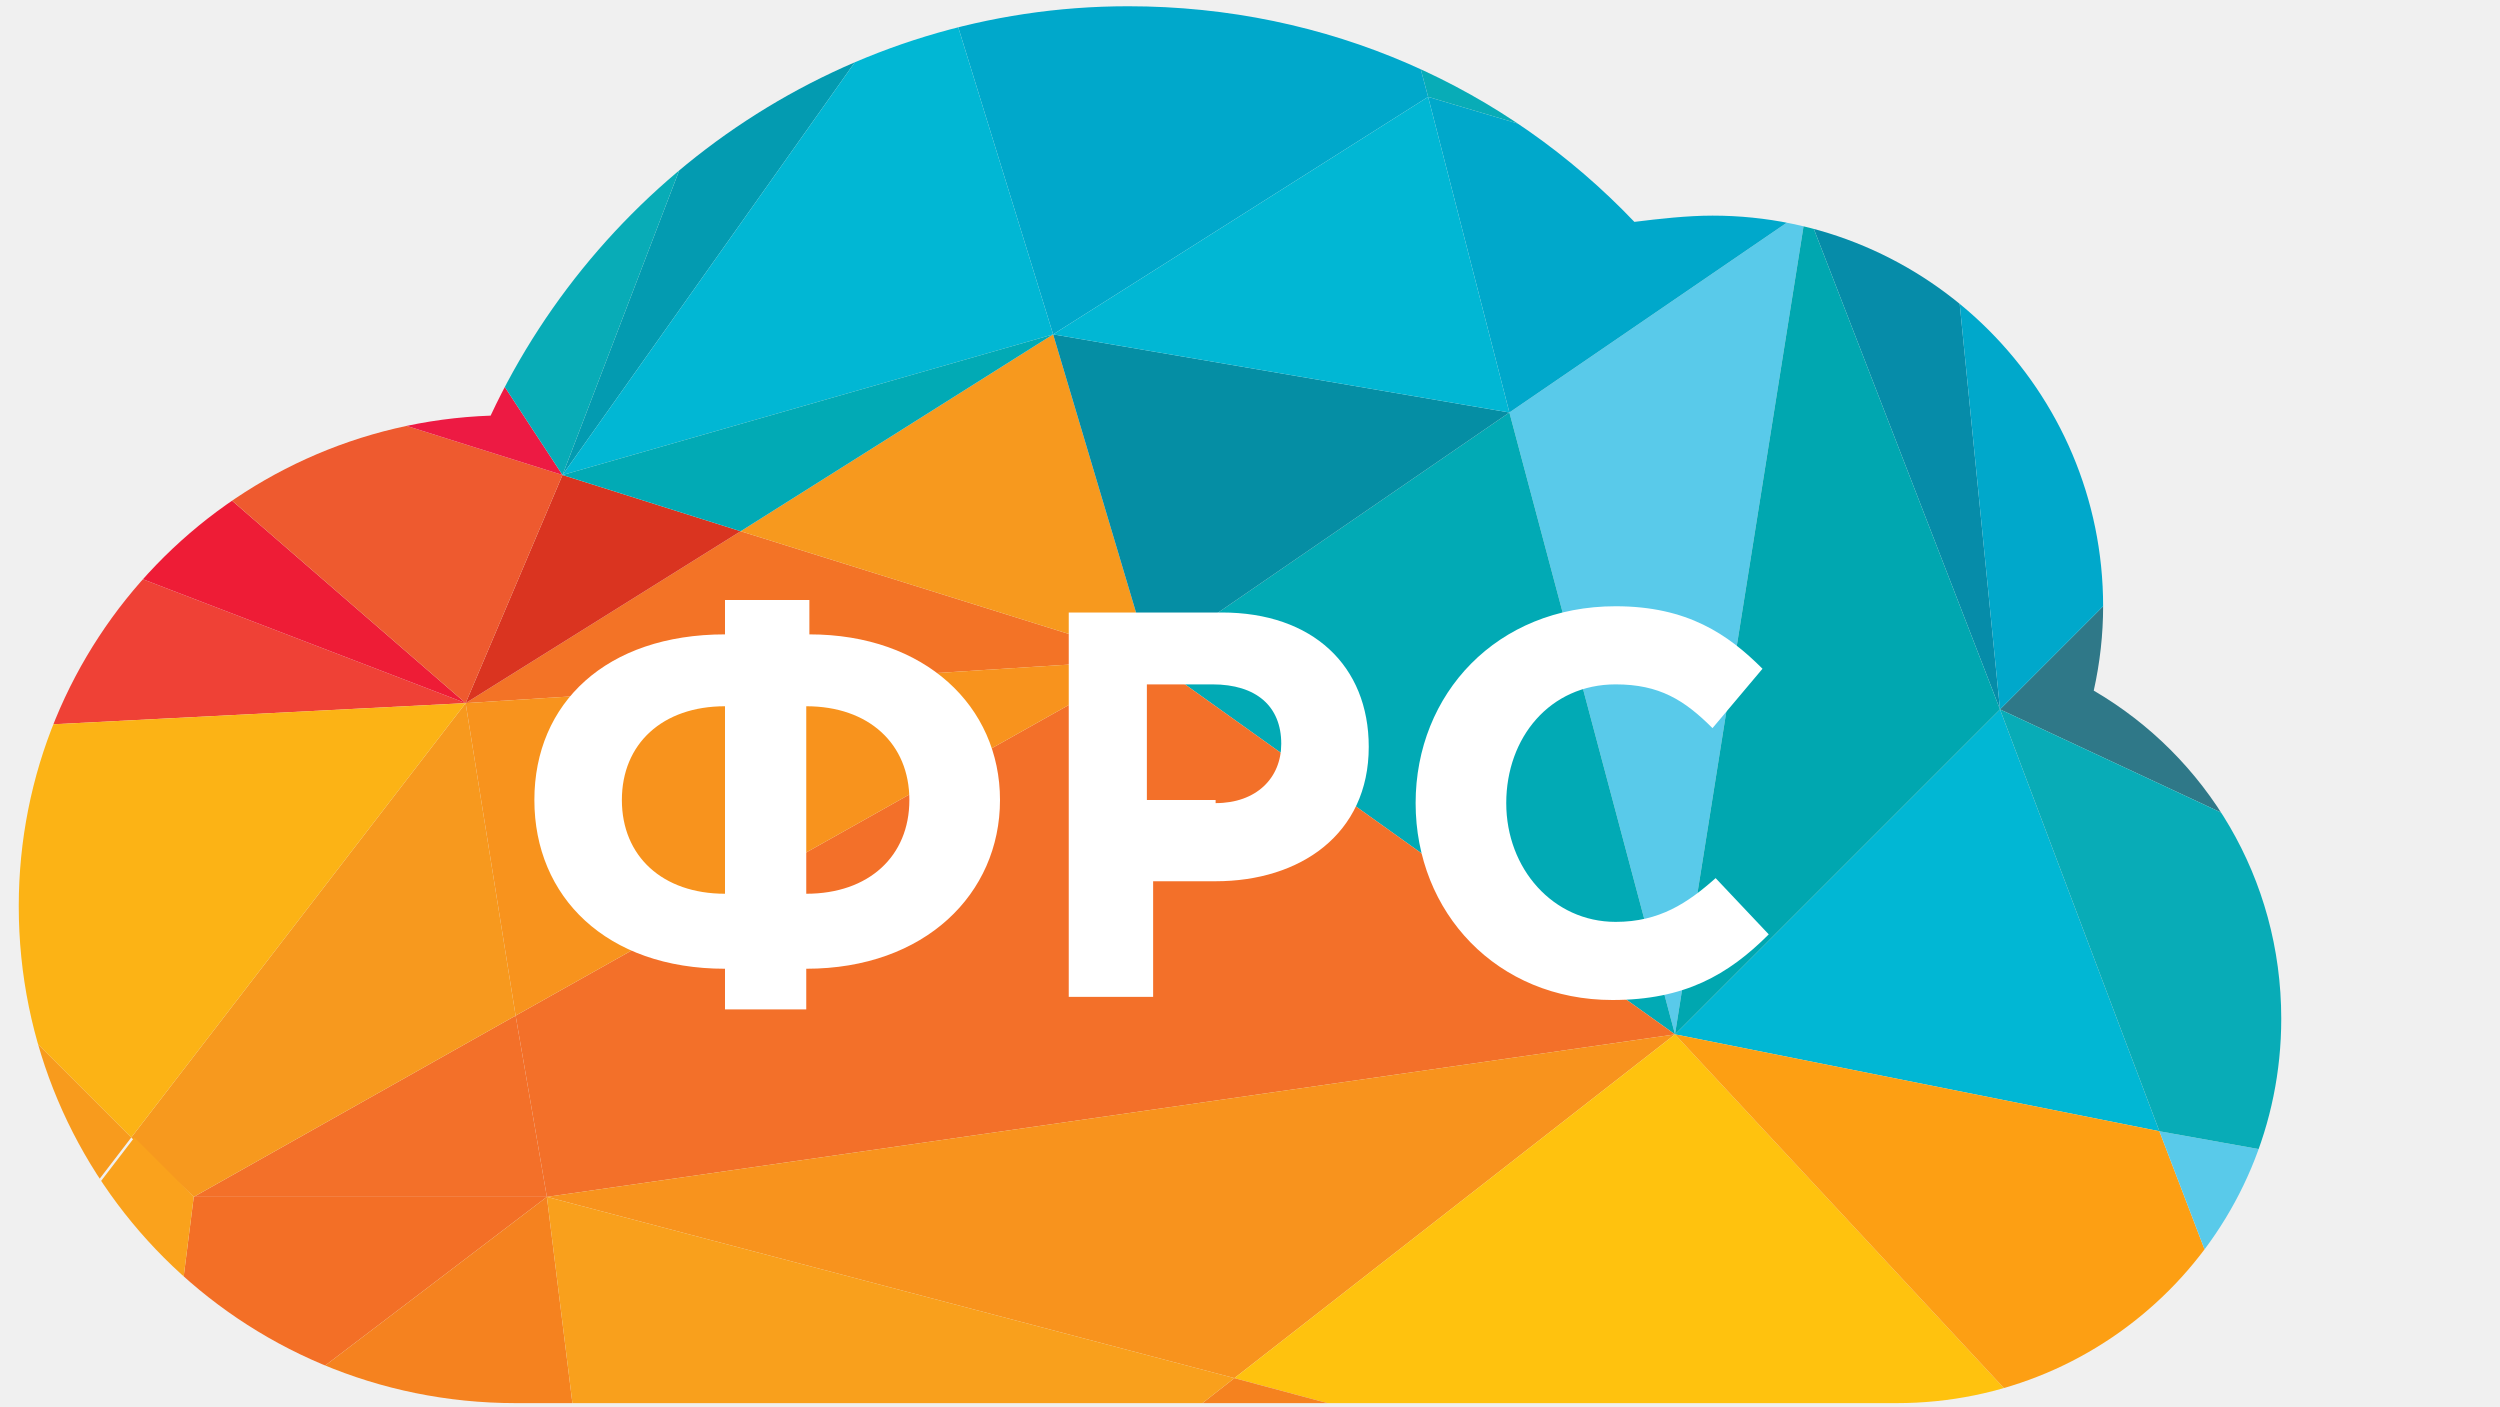
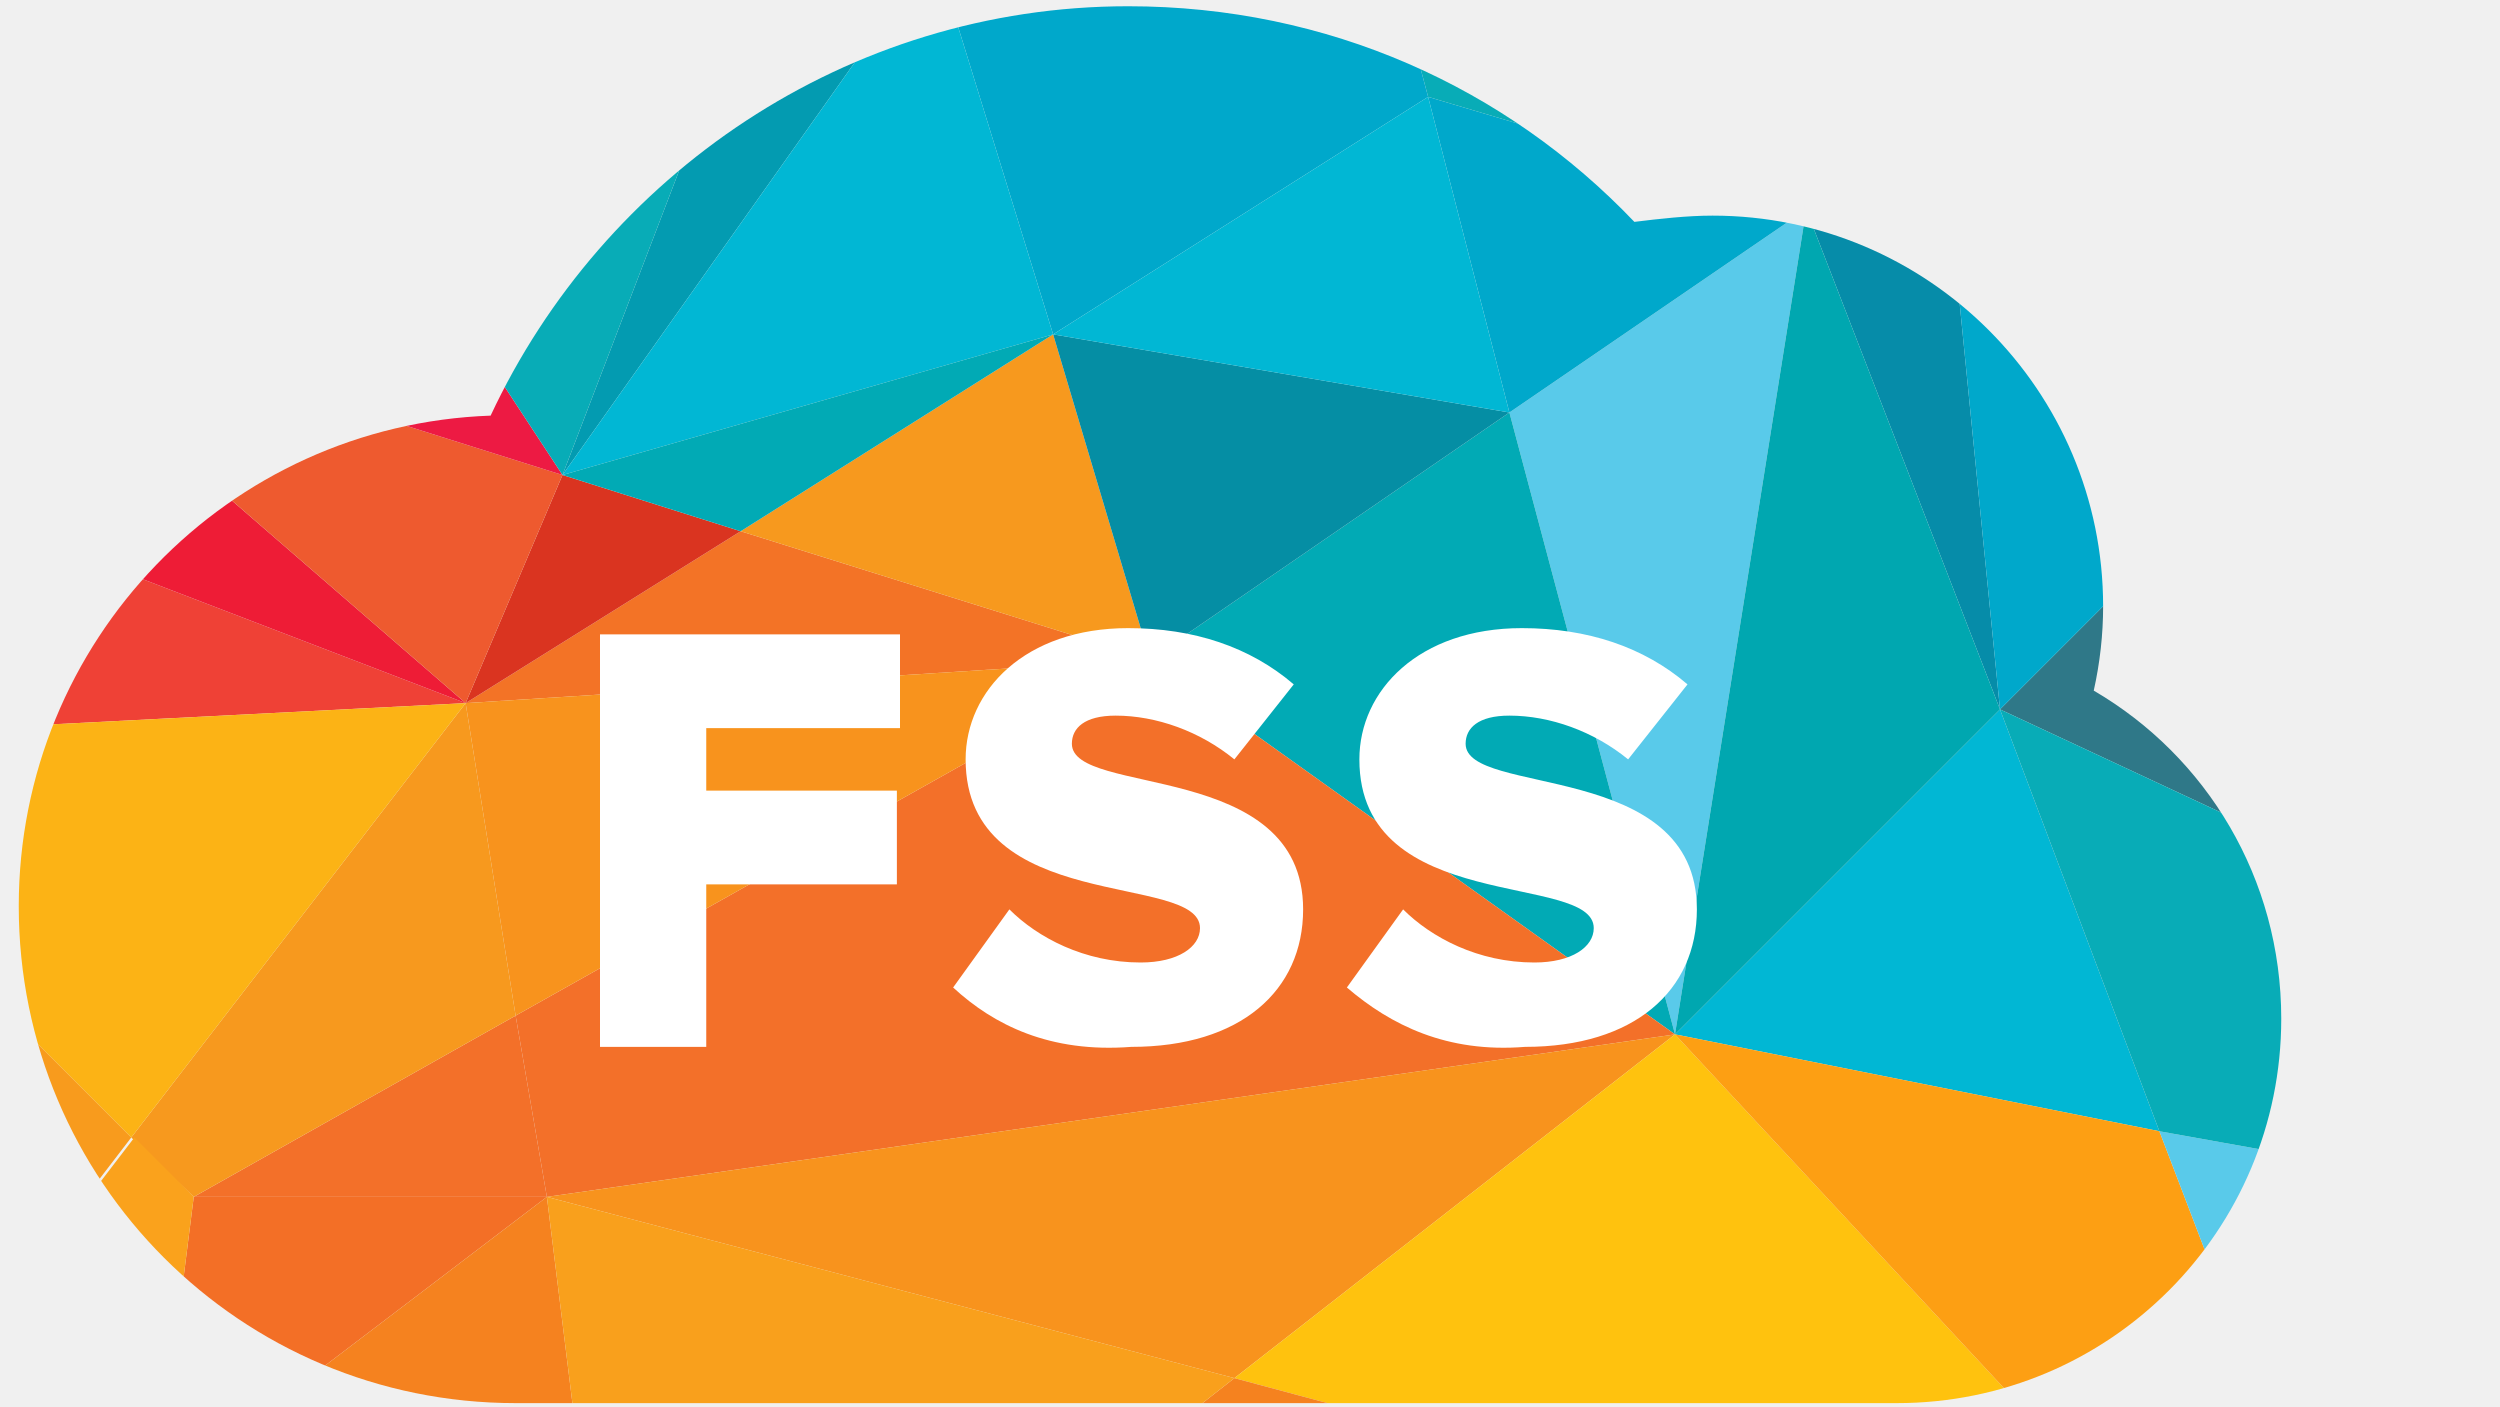
<svg xmlns="http://www.w3.org/2000/svg" xmlns:xlink="http://www.w3.org/1999/xlink" version="1.1" id="Layer_1" x="0px" y="0px" viewBox="0 0 80 45" enable-background="new 0 0 80 45" xml:space="preserve">
  <g>
-     <g>
-       <defs>
-         <path id="SVGID_1_" d="M67,22.1c0.2-0.9,0.3-1.8,0.3-2.7c0-6.9-5.6-12.5-12.5-12.5c-0.8,0-1.7,0.1-2.5,0.2     c-4.1-4.3-9.8-6.9-16.2-6.9c-9,0-16.8,5.4-20.4,13.1C7.3,13.6,0.6,20.5,0.6,29c0,8.8,7.1,15.9,15.9,15.9h44.2     c6.8,0,12.3-5.5,12.3-12.3C73,28.1,70.6,24.2,67,22.1z" />
-       </defs>
-       <clipPath id="SVGID_2_">
-         <use xlink:href="#SVGID_1_" overflow="visible" />
-       </clipPath>
-       <g clip-path="url(#SVGID_2_)">
-         <g>
-           <g>
-             <polygon fill="#59CAEA" points="48.3,13.2 53.6,33.1 57.8,6.7      " />
-           </g>
-           <g>
-             <polygon fill="#01AAB5" points="36.8,21.1 53.6,33.1 48.3,13.2      " />
-           </g>
-           <g>
-             <polygon fill="#F37326" points="23.7,17 14.9,22.5 36.8,21.1      " />
-           </g>
-           <g>
-             <polygon fill="#F37029" points="16.5,32.5 17.5,38.3 53.6,33.1 36.8,21.1      " />
-           </g>
-           <g>
-             <polygon fill="#B02C9F" points="63.4,-1.9 61.8,0.6 61.8,0.6 65.1,-1.6      " />
-           </g>
-           <g>
-             <polygon fill="#F37029" points="6.2,38.3 17.5,38.3 16.5,32.5      " />
-           </g>
-           <g>
-             <polygon fill="#F8931D" points="36.8,21.1 14.9,22.5 16.5,32.5      " />
-           </g>
-           <g>
-             <polygon fill="#F7991E" points="14.9,22.5 4.2,36.4 6.2,38.3 16.5,32.5      " />
-           </g>
-           <g>
-             <polygon fill="#068CA9" points="64,22.7 62.3,5.6 57.8,6.7      " />
-           </g>
-           <g>
-             <polygon fill="#DA3420" points="18,15.2 14.9,22.5 23.7,17      " />
-           </g>
-           <g>
-             <polygon fill="#B02C9F" points="61.8,0.6 73,-0.1 65.1,-1.6      " />
-           </g>
-           <g>
-             <polygon fill="#01B7D4" points="64,22.7 53.6,33.1 69.1,36.2 64,22.7 64,22.7      " />
-           </g>
-           <g>
-             <polygon fill="#A360B9" points="57.8,6.7 62.3,5.6 61.8,0.6 61.8,0.6 61.8,0.6      " />
-           </g>
-           <g>
-             <polygon fill="#00A7B0" points="53.6,33.1 64,22.7 64,22.7 57.8,6.7      " />
-           </g>
-           <g>
-             <rect x="64" y="22.7" fill="#D61E41" width="0" height="0" />
-           </g>
-           <g>
-             <polygon fill="#C2349B" points="73,-0.1 73,-0.1 70.2,-4.9 65.1,-1.6      " />
-           </g>
-           <g>
-             <polygon fill="#D61E41" points="64,22.7 64,22.7 64,22.7      " />
-           </g>
-           <g>
-             <polygon fill="#EF4136" points="-3.6,15.4 -8.5,23.7 14.9,22.5      " />
-           </g>
-           <g>
-             <polygon fill="#F8931D" points="39.5,44.1 53.6,33.1 17.5,38.3      " />
-           </g>
-           <g>
-             <path fill="#F36F26" d="M5,47.8c6.2-4.7,12.5-9.5,12.5-9.5H6.2L5,47.8z" />
-           </g>
-           <g>
-             <polygon fill="#D61E41" points="73,-0.1 73,-0.1 73,-0.1      " />
-           </g>
-           <g>
-             <polygon fill="#D60EB1" points="72.9,-16.5 66.1,-12 67.9,-8.8      " />
-           </g>
-           <g>
-             <polygon fill="#FCB315" points="-8.5,23.7 4.2,36.4 14.9,22.5      " />
-           </g>
-           <g>
-             <polygon fill="#00A8CB" points="48.3,13.2 57.8,6.7 45.7,3.1      " />
-           </g>
-           <g>
-             <polygon fill="#08ACB7" points="57.8,6.7 61.8,0.6 45.3,1.6 45.7,3.1      " />
-           </g>
-           <g>
-             <polygon fill="#008A9F" points="63.4,-1.9 53.5,-3.7 45.3,1.6 61.8,0.6      " />
-           </g>
-           <g>
-             <polygon fill="#F7991E" points="23.7,17 36.8,21.1 33.7,10.7      " />
-           </g>
-           <g>
-             <polygon fill="#FFC20E" points="53.6,33.1 39.5,44.1 57,48.8 68.2,48.8      " />
-           </g>
-           <g>
-             <polygon fill="#2F7888" points="64,22.7 73,26.9 73,13.7 64,22.7      " />
-           </g>
-           <g>
-             <polygon fill="#D61E41" points="73,-0.1 73,-0.1 73,-0.1      " />
-           </g>
-           <g>
-             <polygon fill="#00A8CB" points="64,22.7 64,22.7 73,13.7 73,2.8 62.3,5.6      " />
-           </g>
-           <g>
-             <polygon fill="#FD9F13" points="53.6,33.1 68.2,48.8 73,48.8 73,46.4 69.1,36.2      " />
-           </g>
-           <g>
-             <polygon fill="#59CAEA" points="73,46.4 73,36.9 69.1,36.2      " />
-           </g>
-           <g>
-             <polygon fill="#08ACB7" points="69.1,36.2 73,36.9 73,26.9 64,22.7      " />
-           </g>
-           <g>
-             <polygon fill="#8E1D83" points="73,-0.1 73,-0.1 73,-6.7 70.2,-4.9      " />
-           </g>
-           <g>
-             <polygon fill="#8C1670" points="67.9,-8.8 70.2,-4.9 73,-6.7 73,-16.6 72.9,-16.5      " />
-           </g>
-           <g>
-             <polygon fill="#D61E41" points="72.9,-16.5 73,-16.6 73,-16.7      " />
-           </g>
-           <g>
-             <polygon fill="#C2349B" points="66.1,-12 72.9,-16.5 73,-16.7 73,-18.5 63.5,-16.4      " />
-           </g>
-           <g>
-             <polygon fill="#B911D1" points="63.4,-1.9 67.9,-8.8 66.1,-12 53.5,-3.7      " />
-           </g>
-           <g>
-             <polygon fill="#38C5ED" points="15.7,0.6 14.1,-4.4 9.7,-0.6      " />
-           </g>
-           <g>
-             <polygon fill="#38C5ED" points="43.1,-7.7 43.3,-10.7 40.2,-9.6      " />
-           </g>
-           <g>
-             <polygon fill="#38C5ED" points="28.7,-8.7 27.3,-6.9 29.8,-5.5      " />
-           </g>
-           <g>
-             <polygon fill="#38C5ED" points="-11.3,-17.4 -13.4,-18.5 -14.2,-15.6      " />
-           </g>
-           <g>
-             <polygon fill="#38C5ED" points="2.5,-32.8 0.1,-33.8 -0.2,-30.8      " />
-           </g>
-           <g>
-             <polygon fill="#039BB1" points="17.8,-0.8 17.5,-2.7 16.6,-1.3      " />
-           </g>
-           <g>
-             <polygon fill="#B7059A" points="65.1,-1.6 70.2,-4.9 67.9,-8.8 63.4,-1.9      " />
-           </g>
-           <g>
-             <path fill="#F5821F" d="M5,47.8l-0.1,1h13.9l-1.3-10.5C17.5,38.3,11.2,43.1,5,47.8z" />
-           </g>
-           <g>
-             <polygon fill="#F5821F" points="33.5,48.8 57,48.8 39.5,44.1      " />
-           </g>
-           <g>
-             <path fill="#FAA21C" d="M6.2,38.3l-1.9-1.9l-9.5,12.4h8.9c0.4-0.3,0.9-0.7,1.3-1L6.2,38.3z" />
-           </g>
-           <g>
-             <path fill="#F5821F" d="M3.6,48.8h1.2l0.1-1C4.5,48.1,4.1,48.5,3.6,48.8z" />
-           </g>
-           <g>
-             <polygon fill="#F9A01C" points="17.5,38.3 18.8,48.8 33.5,48.8 39.5,44.1      " />
-           </g>
-           <g>
-             <polygon fill="#8E002F" points="-21.3,8.6 -21.3,24.2 -6.9,14.2      " />
-           </g>
-           <g>
-             <polygon fill="#EE1B39" points="-3.6,15.4 -6.9,14.2 -21.3,24.2 -21.3,37.9 -8.5,23.7      " />
-           </g>
-           <g>
-             <polygon fill="#F89B1D" points="4.2,36.4 -8.5,23.7 -5.3,48.8      " />
-           </g>
-           <g>
-             <polygon fill="#EF474A" points="-8.5,23.7 -21.3,37.9 -21.3,48.8      " />
-           </g>
-           <g>
-             <polygon fill="#F58120" points="-5.3,48.8 -8.5,23.7 -21.3,48.8      " />
-           </g>
-           <g>
-             <polygon fill="#A20994" points="69.3,-32.1 73,-34.2 73,-45.5 66.6,-34.3      " />
-           </g>
-           <g>
-             <polygon fill="#DB3BBF" points="61.3,-38.7 60.2,-34.1 63.5,-28.8 66.6,-34.3      " />
-           </g>
-           <g>
-             <polygon fill="#CF2BAD" points="69.3,-32.1 66.6,-34.3 63.5,-28.8 63.5,-28.8      " />
-           </g>
-           <g>
-             <polygon fill="#771F80" points="63.1,-45.5 53.1,-45.5 61.3,-38.7      " />
-           </g>
-           <g>
-             <polygon fill="#E26EC2" points="63.5,-28.8 60.2,-34.1 57.8,-28.7 63.5,-28.8      " />
-           </g>
-           <g>
-             <polygon fill="#D61E41" points="63.5,-28.8 63.5,-28.8 63.5,-28.8      " />
-           </g>
-           <g>
-             <polygon fill="#A20994" points="52.8,-40.2 43,-39.8 50.7,-31.9      " />
-           </g>
-           <g>
-             <polygon fill="#D60EB1" points="60.7,-22.3 61.7,-20.5 64.1,-22.5      " />
-           </g>
-           <g>
-             <polygon fill="#04769F" points="51.4,-25.5 52.3,-23.7 53.5,-25.4      " />
-           </g>
-           <g>
-             <polygon fill="#0181B5" points="43.1,-18.7 32.6,-15 42.2,-14      " />
-           </g>
-           <g>
-             <polygon fill="#911A92" points="73,-25 63.5,-16.4 73,-18.5      " />
-           </g>
-           <g>
-             <polygon fill="#CA50B4" points="63.5,-28.8 63.5,-28.8 67.7,-25.7 73,-26.9 73,-27.4      " />
-           </g>
-           <g>
-             <polygon fill="#920479" points="73,-28.9 73,-34.2 69.3,-32.1      " />
-           </g>
-           <g>
-             <polygon fill="#A20994" points="63.5,-28.8 73,-27.4 73,-28.9 69.3,-32.1      " />
-           </g>
-           <g>
-             <polygon fill="#B92E96" points="66.1,-12 63.5,-16.4 53.5,-3.7      " />
-           </g>
-           <g>
-             <polygon fill="#ED4456" points="-12.2,-0.9 -0.1,9.5 2.4,-3.1      " />
-           </g>
-           <g>
-             <polygon fill="#EF4136" points="3.7,-7.1 -3.7,-13.4 -3.5,-6.8      " />
-           </g>
-           <g>
-             <polygon fill="#EF4136" points="8.4,-7.1 10.4,-6 11,-7.8      " />
-           </g>
-           <g>
-             <polygon fill="#D60EB1" points="54.2,-6.8 50.9,-11.6 50,-7.8      " />
-           </g>
-           <g>
-             <polygon fill="#38C5ED" points="35,-37.8 31.4,-40.6 30.1,-35.8      " />
-           </g>
-           <g>
-             <polygon fill="#38C5ED" points="28.8,-30.6 29.2,-28.8 31.4,-29.8      " />
-           </g>
-           <g>
-             <polygon fill="#0181B5" points="28.9,-39.5 24.9,-36.5 29.2,-37.4      " />
-           </g>
-           <g>
-             <polygon fill="#D60EB1" points="37.5,-45.4 32.7,-45.5 34.9,-43.1      " />
-           </g>
-           <g>
-             <polygon fill="#D61E42" points="2.4,-3.1 -0.1,9.5 10,3      " />
-           </g>
-           <g>
-             <polygon fill="#D61E42" points="-6.9,14.2 -3.6,15.4 -0.1,9.5      " />
-           </g>
-           <g>
-             <polygon fill="#EE1C36" points="-3.6,15.4 14.9,22.5 -0.1,9.5      " />
-           </g>
-           <g>
-             <polygon fill="#EE1748" points="-12.2,-0.9 -14.1,-2.6 -14.1,-2.6 -20.6,3.1 -0.1,9.5 -12.2,-0.9      " />
-           </g>
-           <g>
-             <polygon fill="#D61E42" points="-14.1,-2.6 -14.1,-2.6 -21.3,-8.8 -21.3,2.9 -20.6,3.1      " />
-           </g>
-           <g>
-             <polygon fill="#EE5A2F" points="14.9,22.5 18,15.2 -0.1,9.5      " />
-           </g>
-           <g>
-             <polygon fill="#D61E42" points="-21.3,2.9 -21.3,3.7 -20.6,3.1      " />
-           </g>
-           <g>
-             <polygon fill="#E91B3B" points="-20.6,3.1 -21.3,3.7 -21.3,8.6 -6.9,14.2 -0.1,9.5      " />
-           </g>
-           <g>
-             <polygon fill="#D61E42" points="-8.9,-9.7 -15.4,-9.5 -13.5,-7.8      " />
-           </g>
-           <g>
-             <rect x="-14.5" y="-1.8" transform="matrix(0.7562 0.6543 -0.6543 0.7562 -4.3674 8.1799)" fill="#D61E42" width="2.6" height="0" />
-           </g>
-           <g>
-             <rect x="-22.4" y="-5.7" transform="matrix(0.7562 0.6543 -0.6543 0.7562 -8.0474 10.1948)" fill="#C40F3F" width="9.4" height="0" />
-           </g>
-           <g>
-             <polygon fill="#00A8CB" points="45.3,1.6 29.9,-1.6 33.7,10.7 45.7,3.1      " />
-           </g>
-           <g>
-             <polygon fill="#039BB1" points="22.1,4.5 18,15.2 29.9,-1.6      " />
-           </g>
-           <g>
-             <polygon fill="#01B7D4" points="45.3,1.6 53.5,-3.7 29.9,-1.6      " />
-           </g>
-           <g>
-             <polygon fill="#38C5ED" points="29.9,-1.6 53.5,-3.7 39,-6.4      " />
-           </g>
-           <g>
-             <polygon fill="#058EA4" points="36.8,21.1 48.3,13.2 33.7,10.7      " />
-           </g>
-           <g>
-             <polygon fill="#01B7D4" points="33.7,10.7 48.3,13.2 45.7,3.1      " />
-           </g>
-           <g>
-             <polygon fill="#B02C9F" points="73,2.8 73,-0.1 62.3,5.6      " />
-           </g>
-           <g>
-             <polygon fill="#D950B5" points="61.8,0.6 62.3,5.6 73,-0.1 61.8,0.6      " />
-           </g>
-           <g>
-             <polygon fill="#6C0570" points="66.6,-34.3 73,-45.5 61.6,-38.5      " />
-           </g>
-           <g>
-             <polygon fill="#43075E" points="61.3,-38.7 61.6,-38.5 73,-45.5 63.1,-45.5      " />
-           </g>
-           <g>
-             <polygon fill="#EF4136" points="-9.3,-28.6 -0.8,-28.6 -0.8,-16.8      " />
-           </g>
-           <g>
-             <polygon fill="#FCB315" points="-9.3,-28.6 -16.5,-23.2 -4.5,-21.9      " />
-           </g>
-           <g>
-             <polygon fill="#ED1A43" points="-0.1,9.5 18,15.2 10,3      " />
-           </g>
-           <g>
-             <polygon fill="#08ACB7" points="10,3 18,15.2 22.1,4.5      " />
-           </g>
-           <g>
-             <polygon fill="#01B7D4" points="29.9,-1.6 18,15.2 33.7,10.7      " />
-           </g>
-           <g>
-             <polygon fill="#01AAB5" points="18,15.2 23.7,17 33.7,10.7      " />
-           </g>
-           <g>
-             <polygon fill="#E26EC2" points="1.6,-30.9 1.9,-30 0.8,-30.3      " />
-           </g>
-         </g>
-         <g>
-           <path fill="#43075E" d="M2.7-24.1C2.5-24.1,2.2-24,1.8-24c-0.4,0-0.8-0.1-1.1-0.4c-0.2-0.2-0.4-0.6-0.4-1.1      c0-0.9,0.6-1.5,1.6-1.5c0.3,0,0.6,0.1,0.7,0.1l-0.1,0.3c-0.2-0.1-0.3-0.1-0.6-0.1c-0.7,0-1.2,0.4-1.2,1.2c0,0.7,0.4,1.2,1.1,1.2      c0.2,0,0.4,0,0.5-0.1v-0.9H1.7v-0.3h0.9V-24.1z" />
-           <path fill="#43075E" d="M4.8-25.3H3.7v1h1.2v0.3H3.3v-2.9h1.5v0.3H3.7v0.9h1.1V-25.3z" />
-           <path fill="#43075E" d="M7.9-25.5c0,1-0.6,1.5-1.3,1.5c-0.8,0-1.3-0.6-1.3-1.5c0-0.9,0.6-1.5,1.3-1.5      C7.4-26.9,7.9-26.3,7.9-25.5z M5.7-25.4c0,0.6,0.3,1.2,0.9,1.2c0.6,0,0.9-0.5,0.9-1.2c0-0.6-0.3-1.2-0.9-1.2      C6-26.6,5.7-26,5.7-25.4z" />
-           <path fill="#43075E" d="M10.9-25.3c0-0.4,0-0.9,0-1.2h0c-0.1,0.3-0.2,0.7-0.4,1.1L10-24H9.7l-0.5-1.4c-0.1-0.4-0.3-0.8-0.3-1.1      h0c0,0.4,0,0.8-0.1,1.3L8.8-24H8.4l0.2-2.9h0.5l0.5,1.4c0.1,0.4,0.2,0.7,0.3,1h0c0.1-0.3,0.2-0.6,0.3-1l0.5-1.4h0.5l0.2,2.9H11      L10.9-25.3z" />
-           <path fill="#43075E" d="M13.5-25.3h-1.1v1h1.2v0.3H12v-2.9h1.5v0.3h-1.2v0.9h1.1V-25.3z" />
-           <path fill="#43075E" d="M14.8-26.5h-0.9v-0.3h2.1v0.3h-0.9v2.6h-0.4V-26.5z" />
-           <path fill="#43075E" d="M16.5-26.8c0.2,0,0.5-0.1,0.7-0.1c0.4,0,0.7,0.1,0.8,0.2c0.1,0.1,0.2,0.3,0.2,0.5c0,0.4-0.2,0.6-0.5,0.7      v0c0.2,0.1,0.4,0.3,0.4,0.6c0.1,0.4,0.2,0.7,0.2,0.8h-0.4c0-0.1-0.1-0.3-0.2-0.7c-0.1-0.4-0.2-0.5-0.6-0.6h-0.3v1.2h-0.4V-26.8z       M16.8-25.5h0.4c0.4,0,0.6-0.2,0.6-0.5c0-0.4-0.3-0.5-0.7-0.5c-0.2,0-0.3,0-0.4,0V-25.5z" />
-           <path fill="#43075E" d="M19.2-26.9v2.9h-0.4v-2.9H19.2z" />
-           <path fill="#43075E" d="M21.9-24.1C21.8-24,21.5-24,21.2-24c-0.8,0-1.4-0.5-1.4-1.5c0-0.9,0.6-1.5,1.5-1.5      c0.4,0,0.6,0.1,0.7,0.1l-0.1,0.3c-0.1-0.1-0.3-0.1-0.6-0.1c-0.7,0-1.1,0.4-1.1,1.2c0,0.7,0.4,1.2,1.1,1.2c0.2,0,0.5,0,0.6-0.1      L21.9-24.1z" />
-           <path fill="#43075E" d="M0.5-22.6c0.2,0,0.4-0.1,0.7-0.1c0.4,0,0.6,0.1,0.8,0.2c0.1,0.1,0.2,0.3,0.2,0.5c0,0.3-0.2,0.5-0.5,0.6      v0C2-21.2,2.3-21,2.3-20.6c0,0.2-0.1,0.4-0.2,0.6c-0.2,0.2-0.5,0.3-1,0.3c-0.3,0-0.5,0-0.6,0V-22.6z M0.9-21.4h0.3      c0.4,0,0.6-0.2,0.6-0.5c0-0.3-0.3-0.5-0.6-0.5c-0.2,0-0.3,0-0.3,0V-21.4z M0.9-20c0.1,0,0.2,0,0.3,0c0.4,0,0.7-0.1,0.7-0.6      c0-0.4-0.3-0.6-0.7-0.6H0.9V-20z" />
-           <path fill="#43075E" d="M3.3-20.7L3-19.7H2.7l1-2.9h0.4l1,2.9H4.7l-0.3-0.9H3.3z M4.3-20.9L4-21.8c-0.1-0.2-0.1-0.4-0.1-0.5h0      c0,0.2-0.1,0.3-0.1,0.5l-0.3,0.8H4.3z" />
-           <path fill="#43075E" d="M7.5-19.8c-0.1,0.1-0.4,0.1-0.8,0.1c-0.8,0-1.4-0.5-1.4-1.5c0-0.9,0.6-1.5,1.5-1.5      c0.4,0,0.6,0.1,0.7,0.1l-0.1,0.3c-0.1-0.1-0.3-0.1-0.6-0.1c-0.7,0-1.1,0.4-1.1,1.2c0,0.7,0.4,1.2,1.1,1.2c0.2,0,0.5,0,0.6-0.1      L7.5-19.8z" />
-           <path fill="#43075E" d="M8-22.6h0.4v1.4h0c0.1-0.1,0.2-0.2,0.2-0.3l0.9-1.1H10l-1,1.2l1.1,1.7H9.6l-0.9-1.4l-0.3,0.3v1.1H8      V-22.6z" />
-           <path fill="#43075E" d="M12.5-19.9c-0.2,0.1-0.5,0.2-0.9,0.2c-0.4,0-0.8-0.1-1.1-0.4c-0.2-0.2-0.4-0.6-0.4-1.1      c0-0.9,0.6-1.5,1.6-1.5c0.3,0,0.6,0.1,0.7,0.1l-0.1,0.3c-0.2-0.1-0.3-0.1-0.6-0.1c-0.7,0-1.2,0.4-1.2,1.2c0,0.7,0.4,1.2,1.1,1.2      c0.2,0,0.4,0,0.5-0.1V-21h-0.6v-0.3h0.9V-19.9z" />
-           <path fill="#43075E" d="M13.2-22.6c0.2,0,0.5-0.1,0.7-0.1c0.4,0,0.7,0.1,0.8,0.2c0.1,0.1,0.2,0.3,0.2,0.5c0,0.4-0.2,0.6-0.5,0.7      v0c0.2,0.1,0.4,0.3,0.4,0.6c0.1,0.4,0.2,0.7,0.2,0.8h-0.4c0-0.1-0.1-0.3-0.2-0.7c-0.1-0.4-0.2-0.5-0.6-0.6h-0.3v1.2h-0.4V-22.6z       M13.6-21.3h0.4c0.4,0,0.6-0.2,0.6-0.5c0-0.4-0.3-0.5-0.7-0.5c-0.2,0-0.3,0-0.4,0V-21.3z" />
-           <path fill="#43075E" d="M18-21.2c0,1-0.6,1.5-1.3,1.5c-0.8,0-1.3-0.6-1.3-1.5c0-0.9,0.6-1.5,1.3-1.5C17.5-22.7,18-22.1,18-21.2z       M15.8-21.2c0,0.6,0.3,1.2,0.9,1.2c0.6,0,0.9-0.5,0.9-1.2c0-0.6-0.3-1.2-0.9-1.2C16.1-22.4,15.8-21.8,15.8-21.2z" />
-           <path fill="#43075E" d="M19-22.6v1.7c0,0.6,0.3,0.9,0.7,0.9c0.4,0,0.7-0.3,0.7-0.9v-1.7h0.4v1.7c0,0.9-0.5,1.2-1.1,1.2      c-0.6,0-1-0.3-1-1.2v-1.7H19z" />
-           <path fill="#43075E" d="M21.4-19.7v-2.9h0.4l0.9,1.5c0.2,0.3,0.4,0.6,0.5,0.9l0,0c0-0.4,0-0.7,0-1.2v-1.2h0.3v2.9h-0.4l-0.9-1.5      c-0.2-0.3-0.4-0.6-0.5-1l0,0c0,0.4,0,0.7,0,1.2v1.2H21.4z" />
-           <path fill="#43075E" d="M24.3-22.6c0.2,0,0.5-0.1,0.8-0.1c0.5,0,0.9,0.1,1.2,0.4c0.3,0.2,0.4,0.6,0.4,1c0,0.5-0.1,0.9-0.4,1.1      c-0.3,0.3-0.7,0.4-1.3,0.4c-0.3,0-0.5,0-0.7,0V-22.6z M24.7-20c0.1,0,0.2,0,0.4,0c0.8,0,1.2-0.4,1.2-1.2c0-0.7-0.4-1.1-1.2-1.1      c-0.2,0-0.3,0-0.4,0V-20z" />
-         </g>
+     <defs>
+       <path id="SVGID_1_" d="M67,22.1c0.2-0.9,0.3-1.8,0.3-2.7c0-6.9-5.6-12.5-12.5-12.5c-0.8,0-1.7,0.1-2.5,0.2    c-4.1-4.3-9.8-6.9-16.2-6.9c-9,0-16.8,5.4-20.4,13.1C7.3,13.6,0.6,20.5,0.6,29c0,8.8,7.1,15.9,15.9,15.9h44.2    c6.8,0,12.3-5.5,12.3-12.3C73,28.1,70.6,24.2,67,22.1z" />
+     </defs>
+     <clipPath id="SVGID_2_">
+       <use xlink:href="#SVGID_1_" overflow="visible" />
+     </clipPath>
+     <g clip-path="url(#SVGID_2_)">
+       <g>
+         <g>
+           <polygon fill="#59CAEA" points="48.3,13.2 53.6,33.1 57.8,6.7     " />
+         </g>
+         <g>
+           <polygon fill="#01AAB5" points="36.8,21.1 53.6,33.1 48.3,13.2     " />
+         </g>
+         <g>
+           <polygon fill="#F37326" points="23.7,17 14.9,22.5 36.8,21.1     " />
+         </g>
+         <g>
+           <polygon fill="#F37029" points="16.5,32.5 17.5,38.3 53.6,33.1 36.8,21.1     " />
+         </g>
+         <g>
+           <polygon fill="#B02C9F" points="63.4,-1.9 61.8,0.6 61.8,0.6 65.1,-1.6     " />
+         </g>
+         <g>
+           <polygon fill="#F37029" points="6.2,38.3 17.5,38.3 16.5,32.5     " />
+         </g>
+         <g>
+           <polygon fill="#F8931D" points="36.8,21.1 14.9,22.5 16.5,32.5     " />
+         </g>
+         <g>
+           <polygon fill="#F7991E" points="14.9,22.5 4.2,36.4 6.2,38.3 16.5,32.5     " />
+         </g>
+         <g>
+           <polygon fill="#068CA9" points="64,22.7 62.3,5.6 57.8,6.7     " />
+         </g>
+         <g>
+           <polygon fill="#DA3420" points="18,15.2 14.9,22.5 23.7,17     " />
+         </g>
+         <g>
+           <polygon fill="#B02C9F" points="61.8,0.6 73,-0.1 65.1,-1.6     " />
+         </g>
+         <g>
+           <polygon fill="#01B7D4" points="64,22.7 53.6,33.1 69.1,36.2 64,22.7 64,22.7     " />
+         </g>
+         <g>
+           <polygon fill="#A360B9" points="57.8,6.7 62.3,5.6 61.8,0.6 61.8,0.6 61.8,0.6     " />
+         </g>
+         <g>
+           <polygon fill="#00A7B0" points="53.6,33.1 64,22.7 64,22.7 57.8,6.7     " />
+         </g>
+         <g>
+           <rect x="64" y="22.7" fill="#D61E41" width="0" height="0" />
+         </g>
+         <g>
+           <polygon fill="#C2349B" points="73,-0.1 73,-0.1 70.2,-4.9 65.1,-1.6     " />
+         </g>
+         <g>
+           <polygon fill="#D61E41" points="64,22.7 64,22.7 64,22.7     " />
+         </g>
+         <g>
+           <polygon fill="#EF4136" points="-3.6,15.4 -8.5,23.7 14.9,22.5     " />
+         </g>
+         <g>
+           <polygon fill="#F8931D" points="39.5,44.1 53.6,33.1 17.5,38.3     " />
+         </g>
+         <g>
+           <path fill="#F36F26" d="M5,47.8c6.2-4.7,12.5-9.5,12.5-9.5H6.2L5,47.8z" />
+         </g>
+         <g>
+           <polygon fill="#D61E41" points="73,-0.1 73,-0.1 73,-0.1     " />
+         </g>
+         <g>
+           <polygon fill="#D60EB1" points="72.9,-16.5 66.1,-12 67.9,-8.8     " />
+         </g>
+         <g>
+           <polygon fill="#FCB315" points="-8.5,23.7 4.2,36.4 14.9,22.5     " />
+         </g>
+         <g>
+           <polygon fill="#00A8CB" points="48.3,13.2 57.8,6.7 45.7,3.1     " />
+         </g>
+         <g>
+           <polygon fill="#08ACB7" points="57.8,6.7 61.8,0.6 45.3,1.6 45.7,3.1     " />
+         </g>
+         <g>
+           <polygon fill="#008A9F" points="63.4,-1.9 53.5,-3.7 45.3,1.6 61.8,0.6     " />
+         </g>
+         <g>
+           <polygon fill="#F7991E" points="23.7,17 36.8,21.1 33.7,10.7     " />
+         </g>
+         <g>
+           <polygon fill="#FFC20E" points="53.6,33.1 39.5,44.1 57,48.8 68.2,48.8     " />
+         </g>
+         <g>
+           <polygon fill="#2F7888" points="64,22.7 73,26.9 73,13.7 64,22.7     " />
+         </g>
+         <g>
+           <polygon fill="#D61E41" points="73,-0.1 73,-0.1 73,-0.1     " />
+         </g>
+         <g>
+           <polygon fill="#00A8CB" points="64,22.7 64,22.7 73,13.7 73,2.8 62.3,5.6     " />
+         </g>
+         <g>
+           <polygon fill="#FD9F13" points="53.6,33.1 68.2,48.8 73,48.8 73,46.4 69.1,36.2     " />
+         </g>
+         <g>
+           <polygon fill="#59CAEA" points="73,46.4 73,36.9 69.1,36.2     " />
+         </g>
+         <g>
+           <polygon fill="#08ACB7" points="69.1,36.2 73,36.9 73,26.9 64,22.7     " />
+         </g>
+         <g>
+           <polygon fill="#8E1D83" points="73,-0.1 73,-0.1 73,-6.7 70.2,-4.9     " />
+         </g>
+         <g>
+           <polygon fill="#8C1670" points="67.9,-8.8 70.2,-4.9 73,-6.7 73,-16.6 72.9,-16.5     " />
+         </g>
+         <g>
+           <polygon fill="#D61E41" points="72.9,-16.5 73,-16.6 73,-16.7     " />
+         </g>
+         <g>
+           <polygon fill="#C2349B" points="66.1,-12 72.9,-16.5 73,-16.7 73,-18.5 63.5,-16.4     " />
+         </g>
+         <g>
+           <polygon fill="#B911D1" points="63.4,-1.9 67.9,-8.8 66.1,-12 53.5,-3.7     " />
+         </g>
+         <g>
+           <polygon fill="#38C5ED" points="15.7,0.6 14.1,-4.4 9.7,-0.6     " />
+         </g>
+         <g>
+           <polygon fill="#38C5ED" points="43.1,-7.7 43.3,-10.7 40.2,-9.6     " />
+         </g>
+         <g>
+           <polygon fill="#38C5ED" points="28.7,-8.7 27.3,-6.9 29.8,-5.5     " />
+         </g>
+         <g>
+           <polygon fill="#38C5ED" points="-11.3,-17.4 -13.4,-18.5 -14.2,-15.6     " />
+         </g>
+         <g>
+           <polygon fill="#38C5ED" points="2.5,-32.8 0.1,-33.8 -0.2,-30.8     " />
+         </g>
+         <g>
+           <polygon fill="#039BB1" points="17.8,-0.8 17.5,-2.7 16.6,-1.3     " />
+         </g>
+         <g>
+           <polygon fill="#B7059A" points="65.1,-1.6 70.2,-4.9 67.9,-8.8 63.4,-1.9     " />
+         </g>
+         <g>
+           <path fill="#F5821F" d="M5,47.8l-0.1,1h13.9l-1.3-10.5C17.5,38.3,11.2,43.1,5,47.8z" />
+         </g>
+         <g>
+           <polygon fill="#F5821F" points="33.5,48.8 57,48.8 39.5,44.1     " />
+         </g>
+         <g>
+           <path fill="#FAA21C" d="M6.2,38.3l-1.9-1.9l-9.5,12.4h8.9c0.4-0.3,0.9-0.7,1.3-1L6.2,38.3z" />
+         </g>
+         <g>
+           <path fill="#F5821F" d="M3.6,48.8h1.2l0.1-1C4.5,48.1,4.1,48.5,3.6,48.8z" />
+         </g>
+         <g>
+           <polygon fill="#F9A01C" points="17.5,38.3 18.8,48.8 33.5,48.8 39.5,44.1     " />
+         </g>
+         <g>
+           <polygon fill="#8E002F" points="-21.3,8.6 -21.3,24.2 -6.9,14.2     " />
+         </g>
+         <g>
+           <polygon fill="#EE1B39" points="-3.6,15.4 -6.9,14.2 -21.3,24.2 -21.3,37.9 -8.5,23.7     " />
+         </g>
+         <g>
+           <polygon fill="#F89B1D" points="4.2,36.4 -8.5,23.7 -5.3,48.8     " />
+         </g>
+         <g>
+           <polygon fill="#EF474A" points="-8.5,23.7 -21.3,37.9 -21.3,48.8     " />
+         </g>
+         <g>
+           <polygon fill="#F58120" points="-5.3,48.8 -8.5,23.7 -21.3,48.8     " />
+         </g>
+         <g>
+           <polygon fill="#A20994" points="69.3,-32.1 73,-34.2 73,-45.5 66.6,-34.3     " />
+         </g>
+         <g>
+           <polygon fill="#DB3BBF" points="61.3,-38.7 60.2,-34.1 63.5,-28.8 66.6,-34.3     " />
+         </g>
+         <g>
+           <polygon fill="#CF2BAD" points="69.3,-32.1 66.6,-34.3 63.5,-28.8 63.5,-28.8     " />
+         </g>
+         <g>
+           <polygon fill="#771F80" points="63.1,-45.5 53.1,-45.5 61.3,-38.7     " />
+         </g>
+         <g>
+           <polygon fill="#E26EC2" points="63.5,-28.8 60.2,-34.1 57.8,-28.7 63.5,-28.8     " />
+         </g>
+         <g>
+           <polygon fill="#D61E41" points="63.5,-28.8 63.5,-28.8 63.5,-28.8     " />
+         </g>
+         <g>
+           <polygon fill="#A20994" points="52.8,-40.2 43,-39.8 50.7,-31.9     " />
+         </g>
+         <g>
+           <polygon fill="#D60EB1" points="60.7,-22.3 61.7,-20.5 64.1,-22.5     " />
+         </g>
+         <g>
+           <polygon fill="#04769F" points="51.4,-25.5 52.3,-23.7 53.5,-25.4     " />
+         </g>
+         <g>
+           <polygon fill="#0181B5" points="43.1,-18.7 32.6,-15 42.2,-14     " />
+         </g>
+         <g>
+           <polygon fill="#911A92" points="73,-25 63.5,-16.4 73,-18.5     " />
+         </g>
+         <g>
+           <polygon fill="#CA50B4" points="63.5,-28.8 63.5,-28.8 67.7,-25.7 73,-26.9 73,-27.4     " />
+         </g>
+         <g>
+           <polygon fill="#920479" points="73,-28.9 73,-34.2 69.3,-32.1     " />
+         </g>
+         <g>
+           <polygon fill="#A20994" points="63.5,-28.8 73,-27.4 73,-28.9 69.3,-32.1     " />
+         </g>
+         <g>
+           <polygon fill="#B92E96" points="66.1,-12 63.5,-16.4 53.5,-3.7     " />
+         </g>
+         <g>
+           <polygon fill="#ED4456" points="-12.2,-0.9 -0.1,9.5 2.4,-3.1     " />
+         </g>
+         <g>
+           <polygon fill="#EF4136" points="3.7,-7.1 -3.7,-13.4 -3.5,-6.8     " />
+         </g>
+         <g>
+           <polygon fill="#EF4136" points="8.4,-7.1 10.4,-6 11,-7.8     " />
+         </g>
+         <g>
+           <polygon fill="#D60EB1" points="54.2,-6.8 50.9,-11.6 50,-7.8     " />
+         </g>
+         <g>
+           <polygon fill="#38C5ED" points="35,-37.8 31.4,-40.6 30.1,-35.8     " />
+         </g>
+         <g>
+           <polygon fill="#38C5ED" points="28.8,-30.6 29.2,-28.8 31.4,-29.8     " />
+         </g>
+         <g>
+           <polygon fill="#0181B5" points="28.9,-39.5 24.9,-36.5 29.2,-37.4     " />
+         </g>
+         <g>
+           <polygon fill="#D60EB1" points="37.5,-45.4 32.7,-45.5 34.9,-43.1     " />
+         </g>
+         <g>
+           <polygon fill="#D61E42" points="2.4,-3.1 -0.1,9.5 10,3     " />
+         </g>
+         <g>
+           <polygon fill="#D61E42" points="-6.9,14.2 -3.6,15.4 -0.1,9.5     " />
+         </g>
+         <g>
+           <polygon fill="#EE1C36" points="-3.6,15.4 14.9,22.5 -0.1,9.5     " />
+         </g>
+         <g>
+           <polygon fill="#EE1748" points="-12.2,-0.9 -14.1,-2.6 -14.1,-2.6 -20.6,3.1 -0.1,9.5 -12.2,-0.9     " />
+         </g>
+         <g>
+           <polygon fill="#D61E42" points="-14.1,-2.6 -14.1,-2.6 -21.3,-8.8 -21.3,2.9 -20.6,3.1     " />
+         </g>
+         <g>
+           <polygon fill="#EE5A2F" points="14.9,22.5 18,15.2 -0.1,9.5     " />
+         </g>
+         <g>
+           <polygon fill="#D61E42" points="-21.3,2.9 -21.3,3.7 -20.6,3.1     " />
+         </g>
+         <g>
+           <polygon fill="#E91B3B" points="-20.6,3.1 -21.3,3.7 -21.3,8.6 -6.9,14.2 -0.1,9.5     " />
+         </g>
+         <g>
+           <polygon fill="#D61E42" points="-8.9,-9.7 -15.4,-9.5 -13.5,-7.8     " />
+         </g>
+         <g>
+           <rect x="-14.5" y="-1.8" transform="matrix(0.7562 0.6543 -0.6543 0.7562 -4.3674 8.1799)" fill="#D61E42" width="2.6" height="0" />
+         </g>
+         <g>
+           <rect x="-22.4" y="-5.7" transform="matrix(0.7562 0.6543 -0.6543 0.7562 -8.0474 10.1948)" fill="#C40F3F" width="9.4" height="0" />
+         </g>
+         <g>
+           <polygon fill="#00A8CB" points="45.3,1.6 29.9,-1.6 33.7,10.7 45.7,3.1     " />
+         </g>
+         <g>
+           <polygon fill="#039BB1" points="22.1,4.5 18,15.2 29.9,-1.6     " />
+         </g>
+         <g>
+           <polygon fill="#01B7D4" points="45.3,1.6 53.5,-3.7 29.9,-1.6     " />
+         </g>
+         <g>
+           <polygon fill="#38C5ED" points="29.9,-1.6 53.5,-3.7 39,-6.4     " />
+         </g>
+         <g>
+           <polygon fill="#058EA4" points="36.8,21.1 48.3,13.2 33.7,10.7     " />
+         </g>
+         <g>
+           <polygon fill="#01B7D4" points="33.7,10.7 48.3,13.2 45.7,3.1     " />
+         </g>
+         <g>
+           <polygon fill="#B02C9F" points="73,2.8 73,-0.1 62.3,5.6     " />
+         </g>
+         <g>
+           <polygon fill="#D950B5" points="61.8,0.6 62.3,5.6 73,-0.1 61.8,0.6     " />
+         </g>
+         <g>
+           <polygon fill="#6C0570" points="66.6,-34.3 73,-45.5 61.6,-38.5     " />
+         </g>
+         <g>
+           <polygon fill="#43075E" points="61.3,-38.7 61.6,-38.5 73,-45.5 63.1,-45.5     " />
+         </g>
+         <g>
+           <polygon fill="#EF4136" points="-9.3,-28.6 -0.8,-28.6 -0.8,-16.8     " />
+         </g>
+         <g>
+           <polygon fill="#FCB315" points="-9.3,-28.6 -16.5,-23.2 -4.5,-21.9     " />
+         </g>
+         <g>
+           <polygon fill="#ED1A43" points="-0.1,9.5 18,15.2 10,3     " />
+         </g>
+         <g>
+           <polygon fill="#08ACB7" points="10,3 18,15.2 22.1,4.5     " />
+         </g>
+         <g>
+           <polygon fill="#01B7D4" points="29.9,-1.6 18,15.2 33.7,10.7     " />
+         </g>
+         <g>
+           <polygon fill="#01AAB5" points="18,15.2 23.7,17 33.7,10.7     " />
+         </g>
+         <g>
+           <polygon fill="#E26EC2" points="1.6,-30.9 1.9,-30 0.8,-30.3     " />
+         </g>
+       </g>
+       <g>
+         <path fill="#43075E" d="M2.7-24.1C2.5-24.1,2.2-24,1.8-24c-0.4,0-0.8-0.1-1.1-0.4c-0.2-0.2-0.4-0.6-0.4-1.1     c0-0.9,0.6-1.5,1.6-1.5c0.3,0,0.6,0.1,0.7,0.1l-0.1,0.3c-0.2-0.1-0.3-0.1-0.6-0.1c-0.7,0-1.2,0.4-1.2,1.2c0,0.7,0.4,1.2,1.1,1.2     c0.2,0,0.4,0,0.5-0.1v-0.9H1.7v-0.3h0.9V-24.1z" />
+         <path fill="#43075E" d="M4.8-25.3H3.7v1h1.2v0.3H3.3v-2.9h1.5v0.3H3.7v0.9h1.1V-25.3z" />
+         <path fill="#43075E" d="M7.9-25.5c0,1-0.6,1.5-1.3,1.5c-0.8,0-1.3-0.6-1.3-1.5c0-0.9,0.6-1.5,1.3-1.5C7.4-26.9,7.9-26.3,7.9-25.5     z M5.7-25.4c0,0.6,0.3,1.2,0.9,1.2c0.6,0,0.9-0.5,0.9-1.2c0-0.6-0.3-1.2-0.9-1.2C6-26.6,5.7-26,5.7-25.4z" />
+         <path fill="#43075E" d="M10.9-25.3c0-0.4,0-0.9,0-1.2h0c-0.1,0.3-0.2,0.7-0.4,1.1L10-24H9.7l-0.5-1.4c-0.1-0.4-0.3-0.8-0.3-1.1h0     c0,0.4,0,0.8-0.1,1.3L8.8-24H8.4l0.2-2.9h0.5l0.5,1.4c0.1,0.4,0.2,0.7,0.3,1h0c0.1-0.3,0.2-0.6,0.3-1l0.5-1.4h0.5l0.2,2.9H11     L10.9-25.3z" />
+         <path fill="#43075E" d="M13.5-25.3h-1.1v1h1.2v0.3H12v-2.9h1.5v0.3h-1.2v0.9h1.1V-25.3z" />
+         <path fill="#43075E" d="M14.8-26.5h-0.9v-0.3h2.1v0.3h-0.9v2.6h-0.4V-26.5z" />
+         <path fill="#43075E" d="M16.5-26.8c0.2,0,0.5-0.1,0.7-0.1c0.4,0,0.7,0.1,0.8,0.2c0.1,0.1,0.2,0.3,0.2,0.5c0,0.4-0.2,0.6-0.5,0.7     v0c0.2,0.1,0.4,0.3,0.4,0.6c0.1,0.4,0.2,0.7,0.2,0.8h-0.4c0-0.1-0.1-0.3-0.2-0.7c-0.1-0.4-0.2-0.5-0.6-0.6h-0.3v1.2h-0.4V-26.8z      M16.8-25.5h0.4c0.4,0,0.6-0.2,0.6-0.5c0-0.4-0.3-0.5-0.7-0.5c-0.2,0-0.3,0-0.4,0V-25.5z" />
+         <path fill="#43075E" d="M19.2-26.9v2.9h-0.4v-2.9H19.2z" />
+         <path fill="#43075E" d="M21.9-24.1C21.8-24,21.5-24,21.2-24c-0.8,0-1.4-0.5-1.4-1.5c0-0.9,0.6-1.5,1.5-1.5c0.4,0,0.6,0.1,0.7,0.1     l-0.1,0.3c-0.1-0.1-0.3-0.1-0.6-0.1c-0.7,0-1.1,0.4-1.1,1.2c0,0.7,0.4,1.2,1.1,1.2c0.2,0,0.5,0,0.6-0.1L21.9-24.1z" />
+         <path fill="#43075E" d="M0.5-22.6c0.2,0,0.4-0.1,0.7-0.1c0.4,0,0.6,0.1,0.8,0.2c0.1,0.1,0.2,0.3,0.2,0.5c0,0.3-0.2,0.5-0.5,0.6v0     C2-21.2,2.3-21,2.3-20.6c0,0.2-0.1,0.4-0.2,0.6c-0.2,0.2-0.5,0.3-1,0.3c-0.3,0-0.5,0-0.6,0V-22.6z M0.9-21.4h0.3     c0.4,0,0.6-0.2,0.6-0.5c0-0.3-0.3-0.5-0.6-0.5c-0.2,0-0.3,0-0.3,0V-21.4z M0.9-20c0.1,0,0.2,0,0.3,0c0.4,0,0.7-0.1,0.7-0.6     c0-0.4-0.3-0.6-0.7-0.6H0.9V-20z" />
+         <path fill="#43075E" d="M3.3-20.7L3-19.7H2.7l1-2.9h0.4l1,2.9H4.7l-0.3-0.9H3.3z M4.3-20.9L4-21.8c-0.1-0.2-0.1-0.4-0.1-0.5h0     c0,0.2-0.1,0.3-0.1,0.5l-0.3,0.8H4.3z" />
+         <path fill="#43075E" d="M7.5-19.8c-0.1,0.1-0.4,0.1-0.8,0.1c-0.8,0-1.4-0.5-1.4-1.5c0-0.9,0.6-1.5,1.5-1.5c0.4,0,0.6,0.1,0.7,0.1     l-0.1,0.3c-0.1-0.1-0.3-0.1-0.6-0.1c-0.7,0-1.1,0.4-1.1,1.2c0,0.7,0.4,1.2,1.1,1.2c0.2,0,0.5,0,0.6-0.1L7.5-19.8z" />
+         <path fill="#43075E" d="M8-22.6h0.4v1.4h0c0.1-0.1,0.2-0.2,0.2-0.3l0.9-1.1H10l-1,1.2l1.1,1.7H9.6l-0.9-1.4l-0.3,0.3v1.1H8V-22.6     z" />
+         <path fill="#43075E" d="M12.5-19.9c-0.2,0.1-0.5,0.2-0.9,0.2c-0.4,0-0.8-0.1-1.1-0.4c-0.2-0.2-0.4-0.6-0.4-1.1     c0-0.9,0.6-1.5,1.6-1.5c0.3,0,0.6,0.1,0.7,0.1l-0.1,0.3c-0.2-0.1-0.3-0.1-0.6-0.1c-0.7,0-1.2,0.4-1.2,1.2c0,0.7,0.4,1.2,1.1,1.2     c0.2,0,0.4,0,0.5-0.1V-21h-0.6v-0.3h0.9V-19.9z" />
+         <path fill="#43075E" d="M13.2-22.6c0.2,0,0.5-0.1,0.7-0.1c0.4,0,0.7,0.1,0.8,0.2c0.1,0.1,0.2,0.3,0.2,0.5c0,0.4-0.2,0.6-0.5,0.7     v0c0.2,0.1,0.4,0.3,0.4,0.6c0.1,0.4,0.2,0.7,0.2,0.8h-0.4c0-0.1-0.1-0.3-0.2-0.7c-0.1-0.4-0.2-0.5-0.6-0.6h-0.3v1.2h-0.4V-22.6z      M13.6-21.3h0.4c0.4,0,0.6-0.2,0.6-0.5c0-0.4-0.3-0.5-0.7-0.5c-0.2,0-0.3,0-0.4,0V-21.3z" />
+         <path fill="#43075E" d="M18-21.2c0,1-0.6,1.5-1.3,1.5c-0.8,0-1.3-0.6-1.3-1.5c0-0.9,0.6-1.5,1.3-1.5C17.5-22.7,18-22.1,18-21.2z      M15.8-21.2c0,0.6,0.3,1.2,0.9,1.2c0.6,0,0.9-0.5,0.9-1.2c0-0.6-0.3-1.2-0.9-1.2C16.1-22.4,15.8-21.8,15.8-21.2z" />
+         <path fill="#43075E" d="M19-22.6v1.7c0,0.6,0.3,0.9,0.7,0.9c0.4,0,0.7-0.3,0.7-0.9v-1.7h0.4v1.7c0,0.9-0.5,1.2-1.1,1.2     c-0.6,0-1-0.3-1-1.2v-1.7H19z" />
+         <path fill="#43075E" d="M21.4-19.7v-2.9h0.4l0.9,1.5c0.2,0.3,0.4,0.6,0.5,0.9l0,0c0-0.4,0-0.7,0-1.2v-1.2h0.3v2.9h-0.4l-0.9-1.5     c-0.2-0.3-0.4-0.6-0.5-1l0,0c0,0.4,0,0.7,0,1.2v1.2H21.4z" />
+         <path fill="#43075E" d="M24.3-22.6c0.2,0,0.5-0.1,0.8-0.1c0.5,0,0.9,0.1,1.2,0.4c0.3,0.2,0.4,0.6,0.4,1c0,0.5-0.1,0.9-0.4,1.1     c-0.3,0.3-0.7,0.4-1.3,0.4c-0.3,0-0.5,0-0.7,0V-22.6z M24.7-20c0.1,0,0.2,0,0.4,0c0.8,0,1.2-0.4,1.2-1.2c0-0.7-0.4-1.1-1.2-1.1     c-0.2,0-0.3,0-0.4,0V-20z" />
      </g>
    </g>
-     <g>
-       <path fill="#FFFFFF" d="M23.2,32.3V31c-3.8,0-6.1-2.3-6.1-5.4c0-3.1,2.3-5.3,6.1-5.3v-1.1h2.7v1.1c3.7,0,6.1,2.3,6.1,5.3    S29.6,31,25.8,31v1.3H23.2z M23.2,22.6c-2,0-3.3,1.2-3.3,3c0,1.8,1.3,3,3.3,3V22.6z M25.8,28.6c2,0,3.3-1.2,3.3-3    c0-1.8-1.3-3-3.3-3V28.6z" />
-       <path fill="#FFFFFF" d="M34.1,19.6h5c2.9,0,4.7,1.7,4.7,4.3c0,2.8-2.2,4.3-4.9,4.3h-2v3.7h-2.7V19.6z M38.9,25.7    c1.3,0,2.1-0.8,2.1-1.9c0-1.2-0.8-1.9-2.2-1.9h-2.1v3.7H38.9z" />
-       <path fill="#FFFFFF" d="M45.3,25.7c0-3.5,2.6-6.3,6.4-6.3c2.3,0,3.6,0.9,4.7,2l-1.6,1.9c-0.9-0.9-1.7-1.4-3.1-1.4    c-2.1,0-3.5,1.7-3.5,3.8c0,2.1,1.5,3.8,3.5,3.8c1.4,0,2.3-0.6,3.2-1.4l1.7,1.8c-1.3,1.3-2.7,2.1-5,2.1    C47.9,32,45.3,29.2,45.3,25.7z" />
-     </g>
+   </g>
+   <g>
+     <path fill="#FFFFFF" d="M19.2,33.4V20.3h9.6v3h-6.2v2h6.1v3h-6.1v5.2H19.2z" />
+     <path fill="#FFFFFF" d="M30.5,31.6l1.8-2.5c0.9,0.9,2.4,1.7,4.2,1.7c1.2,0,1.9-0.5,1.9-1.1c0-1.8-7.5-0.4-7.5-5.4   c0-2.2,1.9-4.2,5.2-4.2c2.1,0,3.9,0.6,5.3,1.8l-1.9,2.4c-1.1-0.9-2.5-1.4-3.8-1.4c-1,0-1.4,0.4-1.4,0.9c0,1.7,7.4,0.5,7.4,5.3   c0,2.6-2,4.4-5.5,4.4C33.6,33.7,31.8,32.8,30.5,31.6z" />
+     <path fill="#FFFFFF" d="M43.1,31.6l1.8-2.5c0.9,0.9,2.4,1.7,4.2,1.7c1.2,0,1.9-0.5,1.9-1.1c0-1.8-7.5-0.4-7.5-5.4   c0-2.2,1.9-4.2,5.2-4.2c2.1,0,3.9,0.6,5.3,1.8l-1.9,2.4c-1.1-0.9-2.5-1.4-3.8-1.4c-1,0-1.4,0.4-1.4,0.9c0,1.7,7.4,0.5,7.4,5.3   c0,2.6-2,4.4-5.5,4.4C46.3,33.7,44.5,32.8,43.1,31.6z" />
  </g>
</svg>
